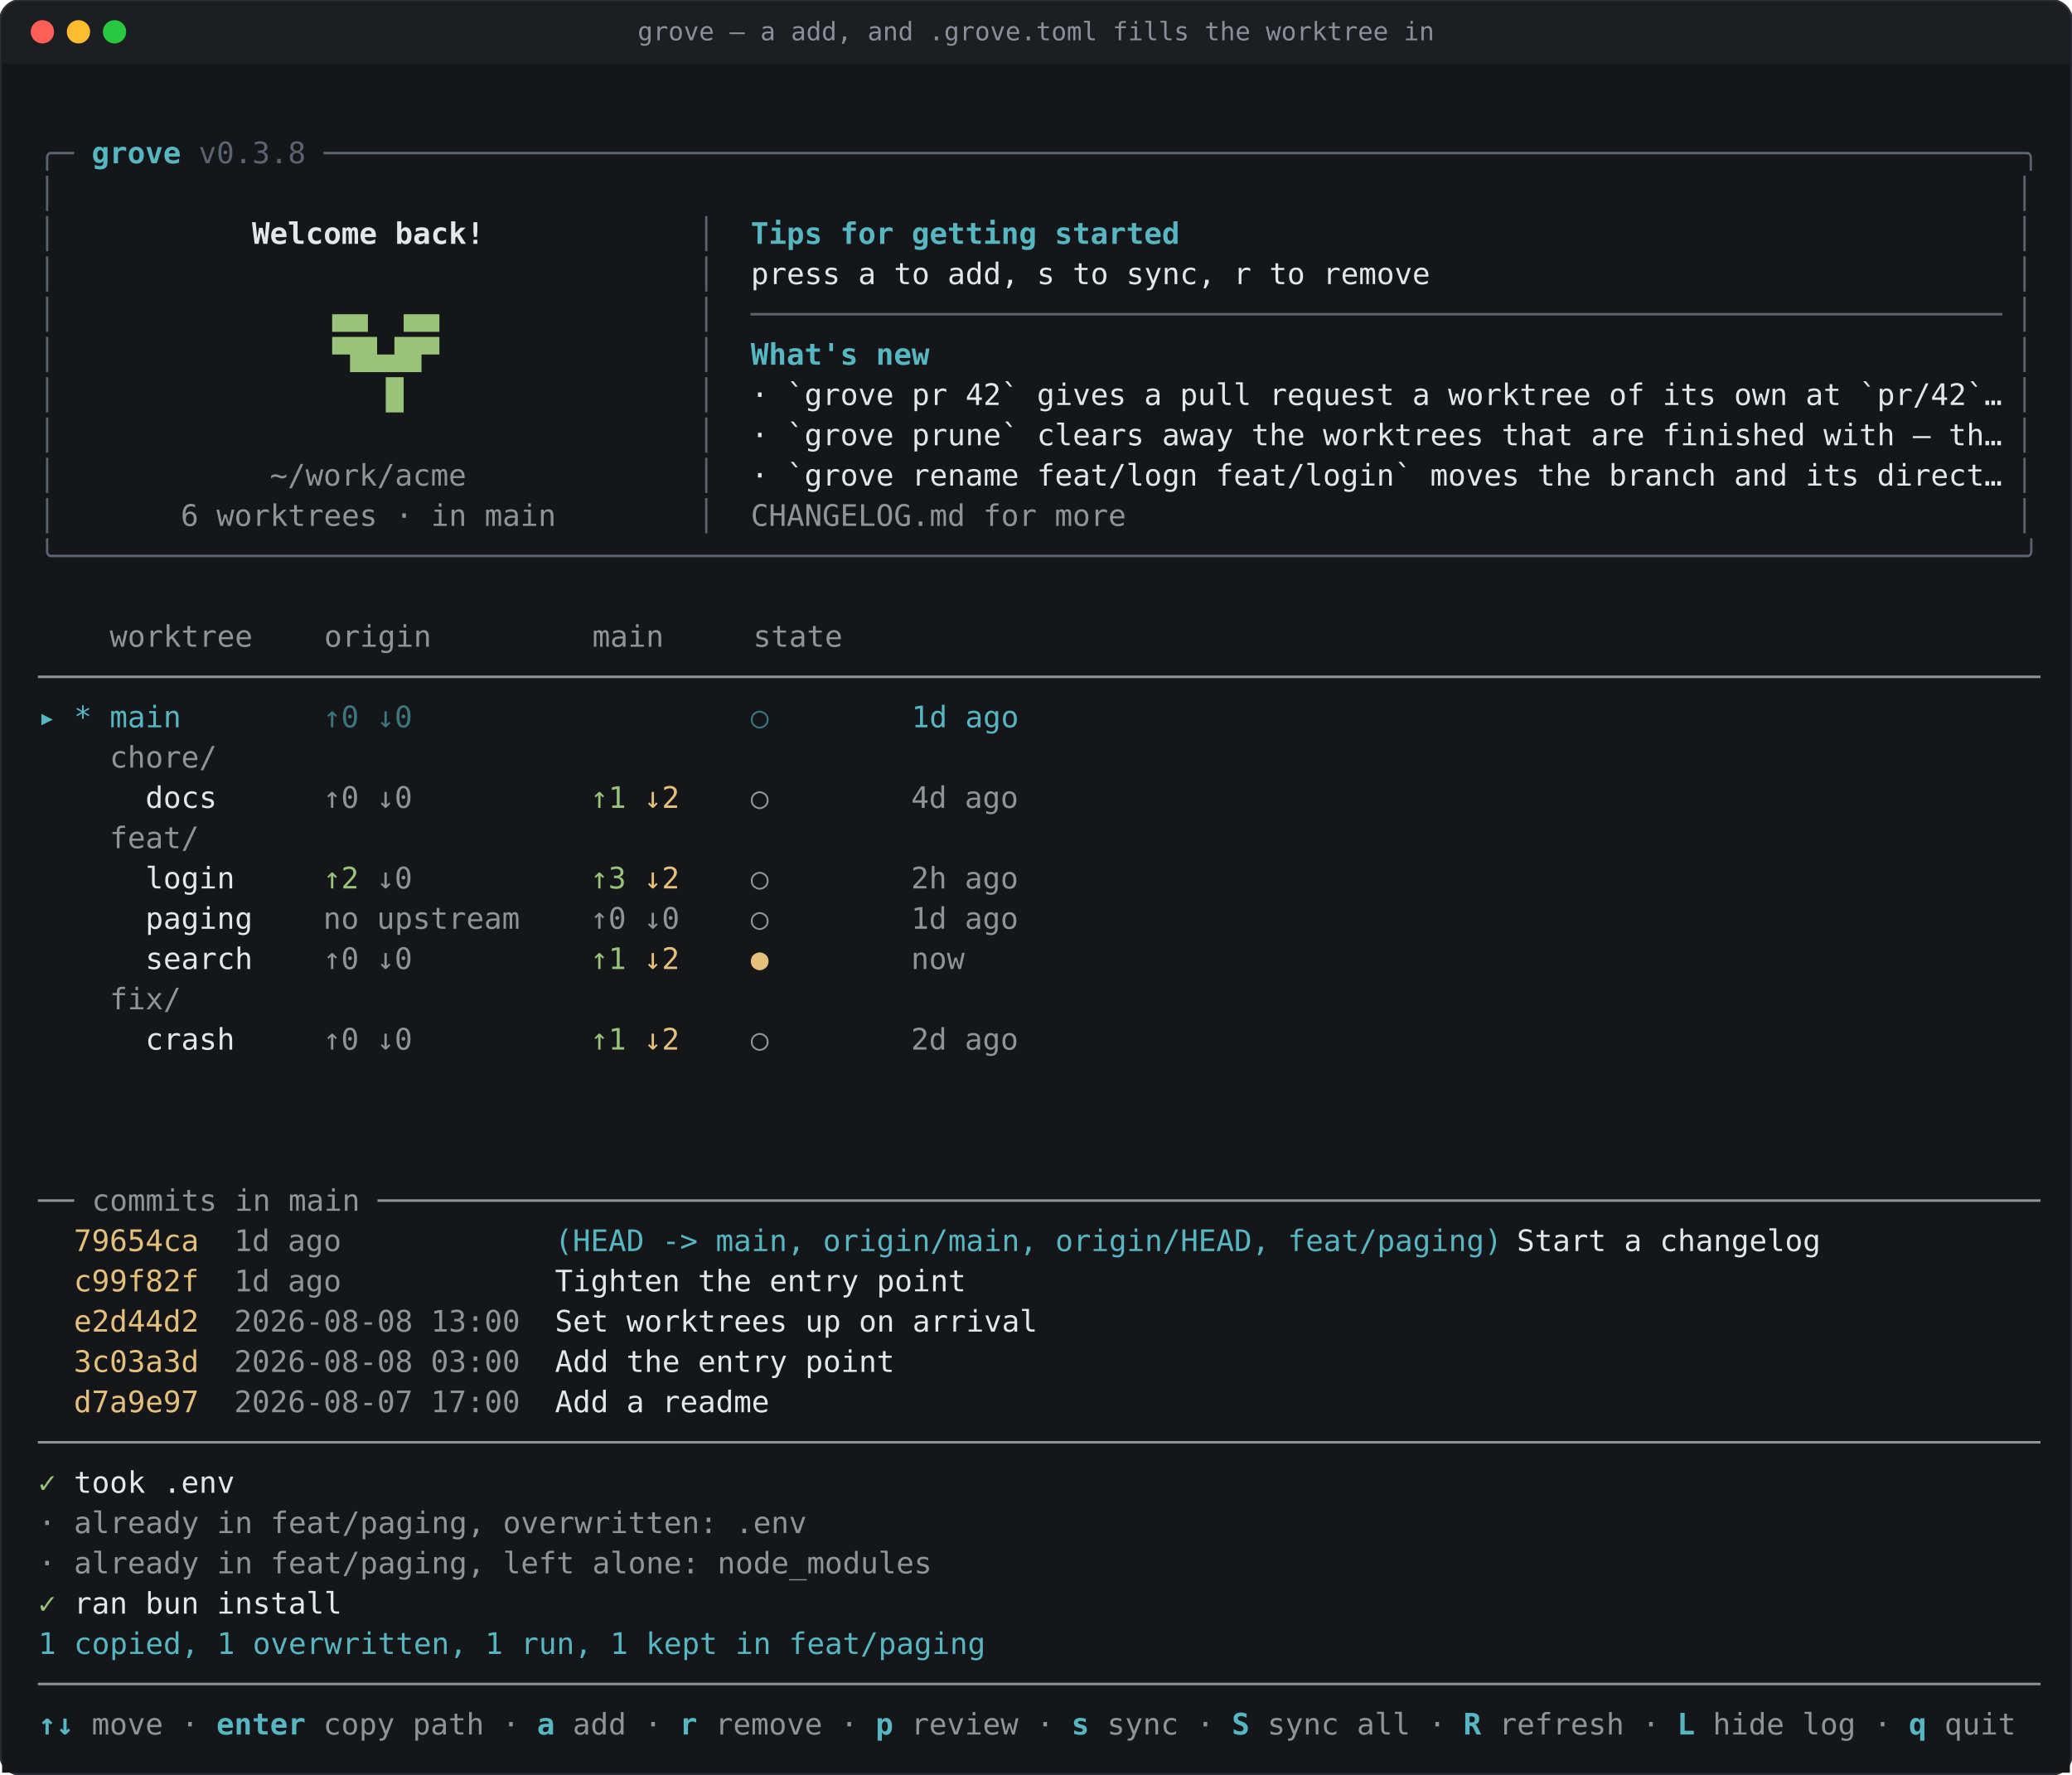
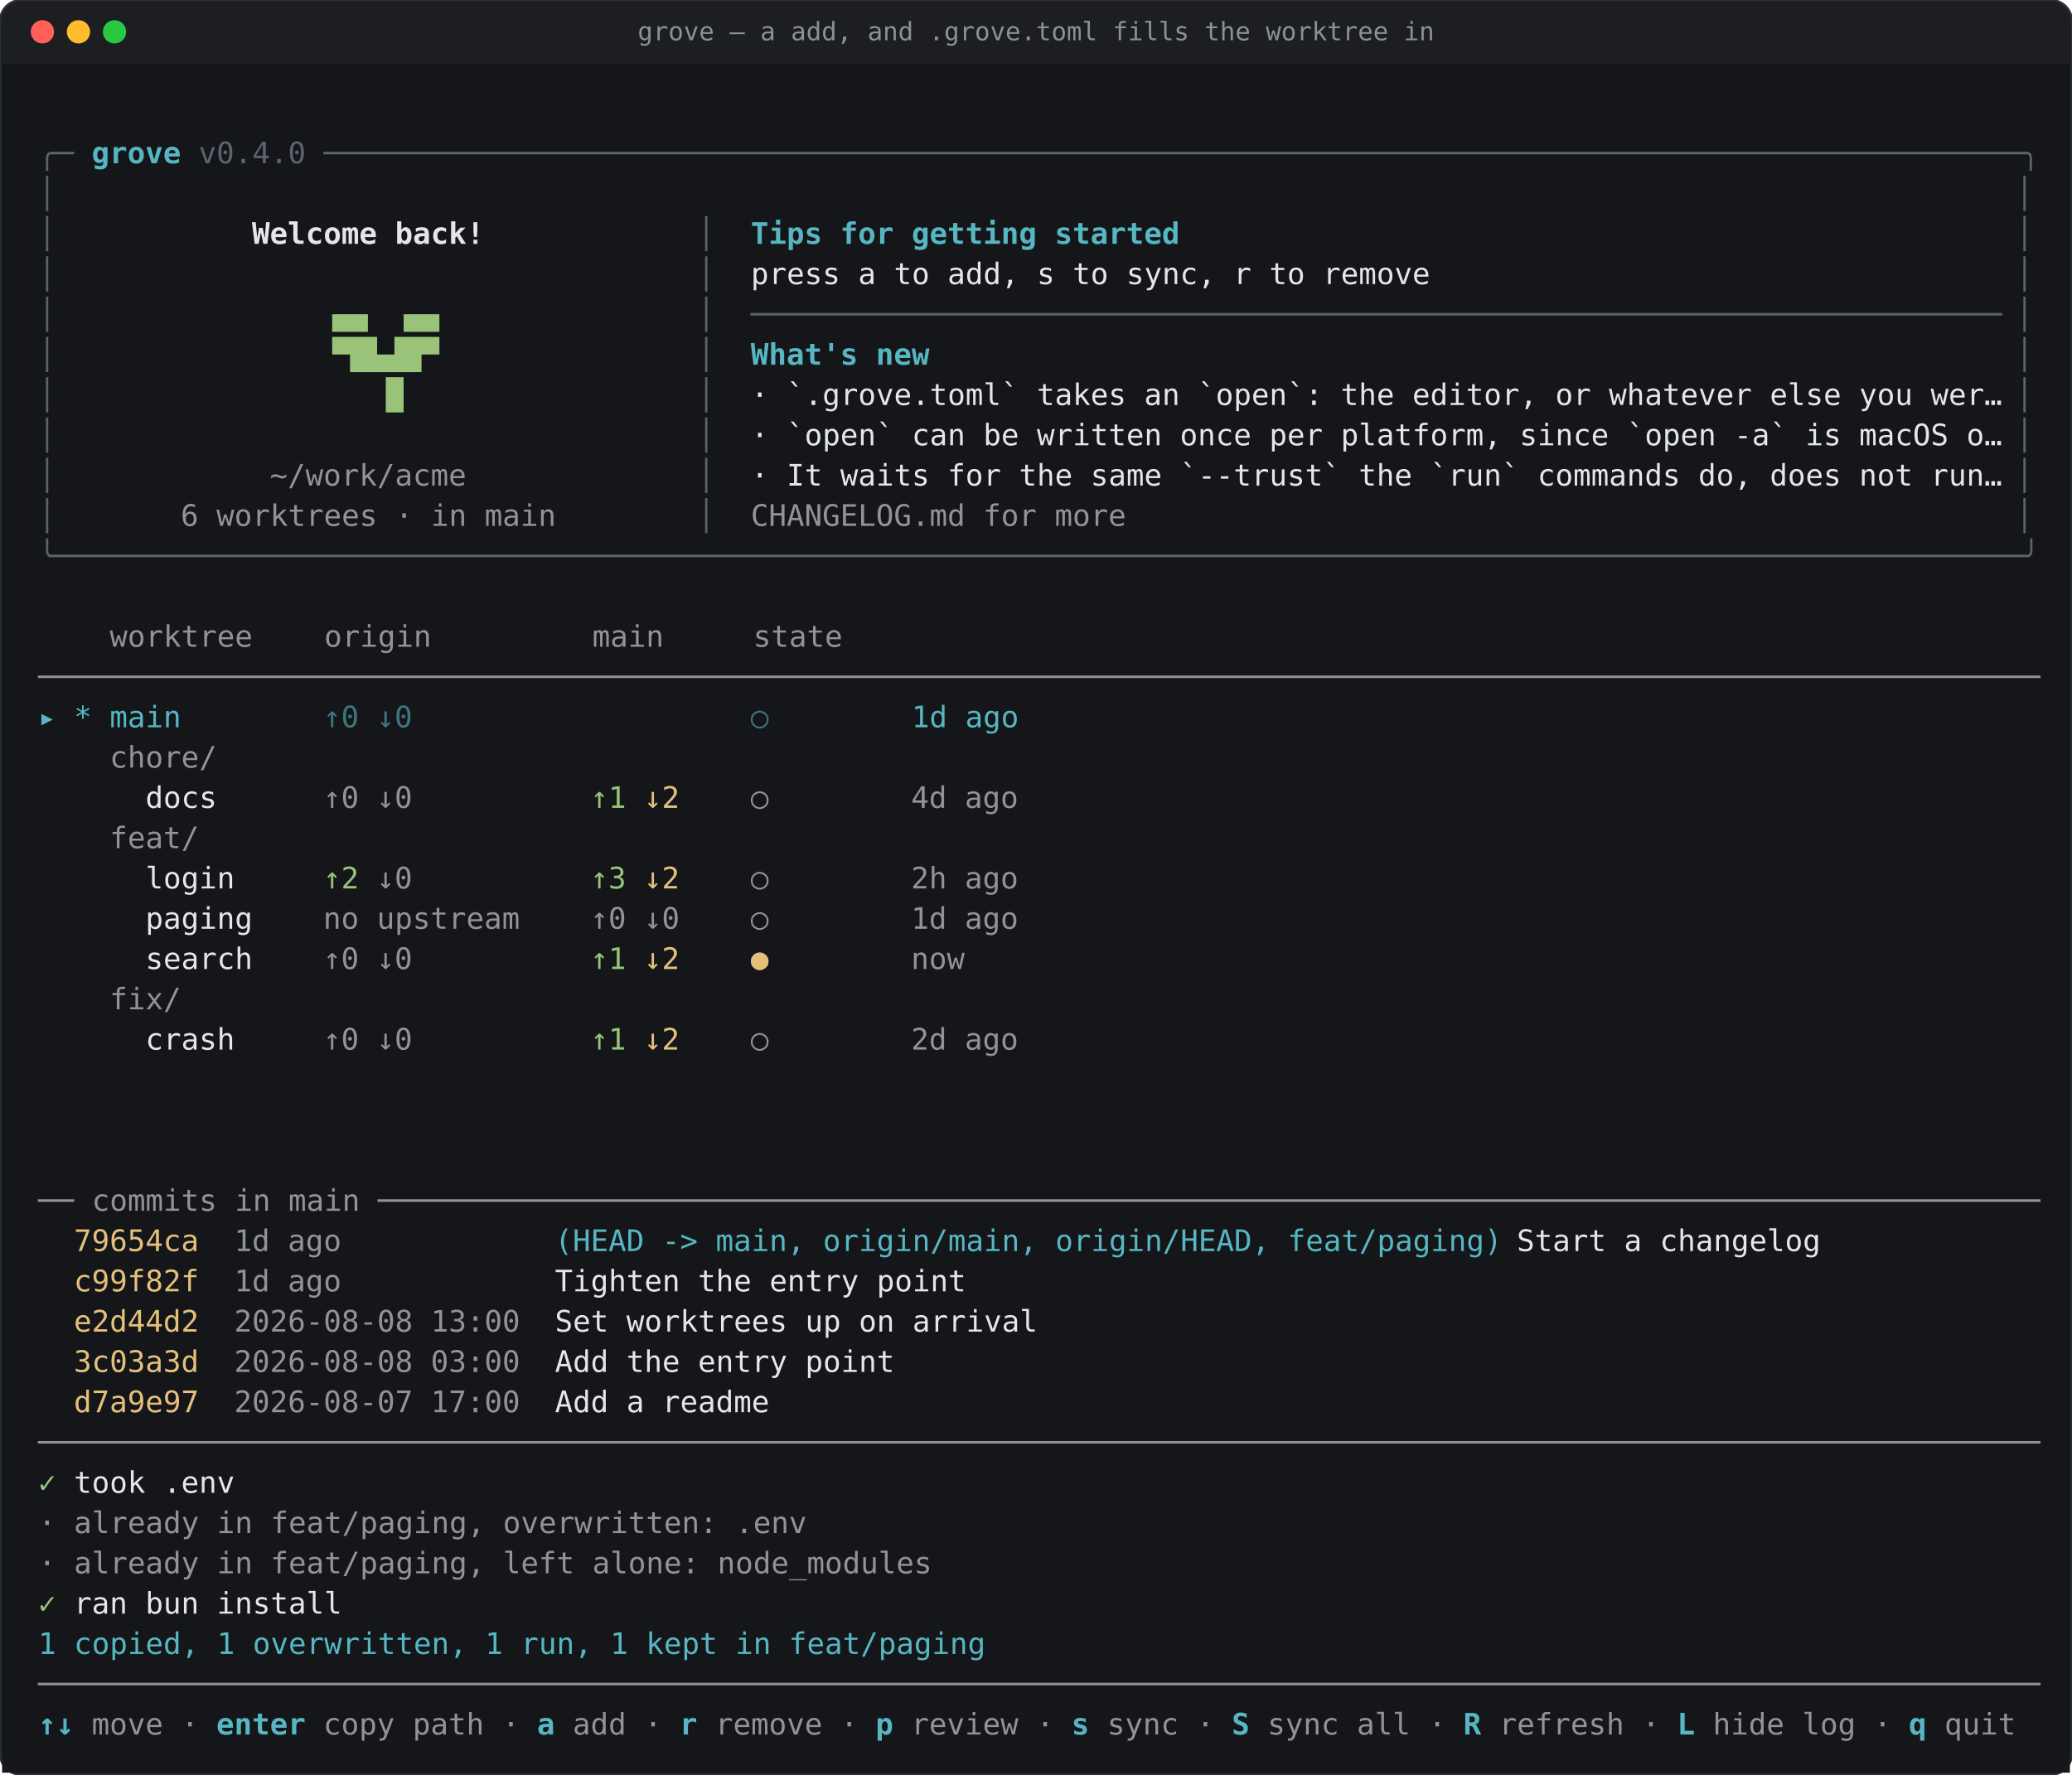
<svg xmlns="http://www.w3.org/2000/svg" width="977" height="837" viewBox="0 0 977 837" font-family="ui-monospace, SFMono-Regular, Menlo, Consolas, 'DejaVu Sans Mono', monospace" font-size="14">
  <rect width="977" height="837" rx="10" fill="#1c1e22" stroke="#2c2f36" />
  <rect x="1" y="30" width="975" height="806" fill="#141619" />
  <circle cx="20" cy="15" r="5.5" fill="#ff5f57" />
  <circle cx="37" cy="15" r="5.5" fill="#febc2e" />
  <circle cx="54" cy="15" r="5.5" fill="#28c840" />
  <text x="488.5" y="19" fill="#8b8f98" font-size="12" text-anchor="middle">grove — a add, and .grove.toml fills the worktree in</text>
  <text x="18.0" y="77.0" fill="#5c6370" textLength="25.2" lengthAdjust="spacingAndGlyphs" xml:space="preserve">╭─ </text>
  <text x="43.2" y="77.0" fill="#56b6c2" font-weight="600" textLength="42.0" lengthAdjust="spacingAndGlyphs" xml:space="preserve">grove</text>
-   <text x="85.2" y="77.0" fill="#5c6370" textLength="873.6" lengthAdjust="spacingAndGlyphs" xml:space="preserve"> v0.3.8 ───────────────────────────────────────────────────────────────────────────────────────────────╮</text>
+   <text x="85.2" y="77.0" fill="#5c6370" textLength="873.6" lengthAdjust="spacingAndGlyphs" xml:space="preserve"> v0.4.0 ───────────────────────────────────────────────────────────────────────────────────────────────╮</text>
  <text x="18.0" y="96.0" fill="#5c6370" textLength="8.4" lengthAdjust="spacingAndGlyphs" xml:space="preserve">│</text>
  <text x="950.4" y="96.0" fill="#5c6370" textLength="8.4" lengthAdjust="spacingAndGlyphs" xml:space="preserve">│</text>
  <text x="18.0" y="115.0" fill="#5c6370" textLength="8.4" lengthAdjust="spacingAndGlyphs" xml:space="preserve">│</text>
  <text x="118.8" y="115.0" fill="#e4e6ea" font-weight="600" textLength="109.2" lengthAdjust="spacingAndGlyphs" xml:space="preserve">Welcome back!</text>
  <text x="328.8" y="115.0" fill="#5c6370" textLength="8.4" lengthAdjust="spacingAndGlyphs" xml:space="preserve">│</text>
  <text x="354.0" y="115.0" fill="#56b6c2" font-weight="600" textLength="201.6" lengthAdjust="spacingAndGlyphs" xml:space="preserve">Tips for getting started</text>
  <text x="950.4" y="115.0" fill="#5c6370" textLength="8.4" lengthAdjust="spacingAndGlyphs" xml:space="preserve">│</text>
  <text x="18.0" y="134.0" fill="#5c6370" textLength="8.4" lengthAdjust="spacingAndGlyphs" xml:space="preserve">│</text>
  <text x="328.8" y="134.0" fill="#5c6370" textLength="8.4" lengthAdjust="spacingAndGlyphs" xml:space="preserve">│</text>
  <text x="337.2" y="134.0" fill="#e4e6ea" textLength="613.2" lengthAdjust="spacingAndGlyphs" xml:space="preserve">  press a to add, s to sync, r to remove                                 </text>
  <text x="950.4" y="134.0" fill="#5c6370" textLength="8.4" lengthAdjust="spacingAndGlyphs" xml:space="preserve">│</text>
  <text x="18.0" y="153.0" fill="#5c6370" textLength="8.4" lengthAdjust="spacingAndGlyphs" xml:space="preserve">│</text>
  <text x="152.4" y="153.0" fill="#98c379" textLength="58.8" lengthAdjust="spacingAndGlyphs" xml:space="preserve">▗▄▖ ▗▄▖</text>
  <text x="328.8" y="153.0" fill="#5c6370" textLength="8.4" lengthAdjust="spacingAndGlyphs" xml:space="preserve">│</text>
  <text x="354.0" y="153.0" fill="#5c6370" textLength="588.0" lengthAdjust="spacingAndGlyphs" xml:space="preserve">──────────────────────────────────────────────────────────────────────</text>
  <text x="950.4" y="153.0" fill="#5c6370" textLength="8.4" lengthAdjust="spacingAndGlyphs" xml:space="preserve">│</text>
  <text x="18.0" y="172.0" fill="#5c6370" textLength="8.4" lengthAdjust="spacingAndGlyphs" xml:space="preserve">│</text>
  <text x="152.4" y="172.0" fill="#98c379" textLength="58.8" lengthAdjust="spacingAndGlyphs" xml:space="preserve">▝▜█▄█▛▘</text>
  <text x="328.8" y="172.0" fill="#5c6370" textLength="8.4" lengthAdjust="spacingAndGlyphs" xml:space="preserve">│</text>
  <text x="354.0" y="172.0" fill="#56b6c2" font-weight="600" textLength="84.0" lengthAdjust="spacingAndGlyphs" xml:space="preserve">What's new</text>
  <text x="950.4" y="172.0" fill="#5c6370" textLength="8.4" lengthAdjust="spacingAndGlyphs" xml:space="preserve">│</text>
  <text x="18.0" y="191.0" fill="#5c6370" textLength="8.4" lengthAdjust="spacingAndGlyphs" xml:space="preserve">│</text>
  <text x="152.4" y="191.0" fill="#98c379" textLength="42.0" lengthAdjust="spacingAndGlyphs" xml:space="preserve">   ▐▌</text>
  <text x="328.8" y="191.0" fill="#5c6370" textLength="8.4" lengthAdjust="spacingAndGlyphs" xml:space="preserve">│</text>
-   <text x="337.2" y="191.0" fill="#e4e6ea" textLength="613.2" lengthAdjust="spacingAndGlyphs" xml:space="preserve">  · `grove pr 42` gives a pull request a worktree of its own at `pr/42`… </text>
+   <text x="337.2" y="191.0" fill="#e4e6ea" textLength="613.2" lengthAdjust="spacingAndGlyphs" xml:space="preserve">  · `.grove.toml` takes an `open`: the editor, or whatever else you wer… </text>
  <text x="950.4" y="191.0" fill="#5c6370" textLength="8.4" lengthAdjust="spacingAndGlyphs" xml:space="preserve">│</text>
  <text x="18.0" y="210.0" fill="#5c6370" textLength="8.4" lengthAdjust="spacingAndGlyphs" xml:space="preserve">│</text>
  <text x="328.8" y="210.0" fill="#5c6370" textLength="8.4" lengthAdjust="spacingAndGlyphs" xml:space="preserve">│</text>
-   <text x="337.2" y="210.0" fill="#e4e6ea" textLength="613.2" lengthAdjust="spacingAndGlyphs" xml:space="preserve">  · `grove prune` clears away the worktrees that are finished with — th… </text>
+   <text x="337.2" y="210.0" fill="#e4e6ea" textLength="613.2" lengthAdjust="spacingAndGlyphs" xml:space="preserve">  · `open` can be written once per platform, since `open -a` is macOS o… </text>
  <text x="950.4" y="210.0" fill="#5c6370" textLength="8.4" lengthAdjust="spacingAndGlyphs" xml:space="preserve">│</text>
  <text x="18.0" y="229.0" fill="#5c6370" textLength="8.4" lengthAdjust="spacingAndGlyphs" xml:space="preserve">│</text>
  <text x="127.2" y="229.0" fill="#e4e6ea" opacity="0.6" textLength="92.4" lengthAdjust="spacingAndGlyphs" xml:space="preserve">~/work/acme</text>
  <text x="328.8" y="229.0" fill="#5c6370" textLength="8.4" lengthAdjust="spacingAndGlyphs" xml:space="preserve">│</text>
-   <text x="337.2" y="229.0" fill="#e4e6ea" textLength="613.2" lengthAdjust="spacingAndGlyphs" xml:space="preserve">  · `grove rename feat/logn feat/login` moves the branch and its direct… </text>
+   <text x="337.2" y="229.0" fill="#e4e6ea" textLength="613.2" lengthAdjust="spacingAndGlyphs" xml:space="preserve">  · It waits for the same `--trust` the `run` commands do, does not run… </text>
  <text x="950.4" y="229.0" fill="#5c6370" textLength="8.4" lengthAdjust="spacingAndGlyphs" xml:space="preserve">│</text>
  <text x="18.0" y="248.0" fill="#5c6370" textLength="8.4" lengthAdjust="spacingAndGlyphs" xml:space="preserve">│</text>
  <text x="85.2" y="248.0" fill="#e4e6ea" opacity="0.6" textLength="176.4" lengthAdjust="spacingAndGlyphs" xml:space="preserve">6 worktrees · in main</text>
  <text x="328.8" y="248.0" fill="#5c6370" textLength="8.4" lengthAdjust="spacingAndGlyphs" xml:space="preserve">│</text>
  <text x="354.0" y="248.0" fill="#e4e6ea" opacity="0.6" textLength="176.4" lengthAdjust="spacingAndGlyphs" xml:space="preserve">CHANGELOG.md for more</text>
  <text x="950.4" y="248.0" fill="#5c6370" textLength="8.4" lengthAdjust="spacingAndGlyphs" xml:space="preserve">│</text>
  <text x="18.0" y="267.0" fill="#5c6370" textLength="940.8" lengthAdjust="spacingAndGlyphs" xml:space="preserve">╰──────────────────────────────────────────────────────────────────────────────────────────────────────────────╯</text>
  <text x="18.0" y="305.0" fill="#e4e6ea" opacity="0.6" textLength="378.0" lengthAdjust="spacingAndGlyphs" xml:space="preserve">    worktree    origin         main     state</text>
  <text x="18.0" y="324.0" fill="#e4e6ea" opacity="0.6" textLength="940.8" lengthAdjust="spacingAndGlyphs" xml:space="preserve">────────────────────────────────────────────────────────────────────────────────────────────────────────────────</text>
  <text x="18.0" y="343.0" fill="#56b6c2" textLength="134.4" lengthAdjust="spacingAndGlyphs" xml:space="preserve">▸ * main        </text>
  <text x="152.4" y="343.0" fill="#56b6c2" opacity="0.6" textLength="16.8" lengthAdjust="spacingAndGlyphs" xml:space="preserve">↑0</text>
  <text x="177.6" y="343.0" fill="#56b6c2" opacity="0.6" textLength="16.8" lengthAdjust="spacingAndGlyphs" xml:space="preserve">↓0</text>
  <text x="354.0" y="343.0" fill="#56b6c2" opacity="0.6" textLength="8.4" lengthAdjust="spacingAndGlyphs" xml:space="preserve">○</text>
  <text x="362.4" y="343.0" fill="#56b6c2" textLength="117.6" lengthAdjust="spacingAndGlyphs" xml:space="preserve">        1d ago</text>
  <text x="18.0" y="362.0" fill="#e4e6ea" opacity="0.6" textLength="84.0" lengthAdjust="spacingAndGlyphs" xml:space="preserve">    chore/</text>
  <text x="18.0" y="381.0" fill="#e4e6ea" textLength="134.4" lengthAdjust="spacingAndGlyphs" xml:space="preserve">      docs      </text>
  <text x="152.4" y="381.0" fill="#e4e6ea" opacity="0.6" textLength="16.8" lengthAdjust="spacingAndGlyphs" xml:space="preserve">↑0</text>
  <text x="177.6" y="381.0" fill="#e4e6ea" opacity="0.6" textLength="16.8" lengthAdjust="spacingAndGlyphs" xml:space="preserve">↓0</text>
  <text x="278.4" y="381.0" fill="#98c379" textLength="16.8" lengthAdjust="spacingAndGlyphs" xml:space="preserve">↑1</text>
  <text x="303.6" y="381.0" fill="#e5c07b" textLength="16.8" lengthAdjust="spacingAndGlyphs" xml:space="preserve">↓2</text>
  <text x="354.0" y="381.0" fill="#e4e6ea" opacity="0.6" textLength="8.4" lengthAdjust="spacingAndGlyphs" xml:space="preserve">○</text>
  <text x="429.6" y="381.0" fill="#e4e6ea" opacity="0.6" textLength="50.4" lengthAdjust="spacingAndGlyphs" xml:space="preserve">4d ago</text>
  <text x="18.0" y="400.0" fill="#e4e6ea" opacity="0.6" textLength="75.6" lengthAdjust="spacingAndGlyphs" xml:space="preserve">    feat/</text>
  <text x="18.0" y="419.0" fill="#e4e6ea" textLength="134.4" lengthAdjust="spacingAndGlyphs" xml:space="preserve">      login     </text>
  <text x="152.4" y="419.0" fill="#98c379" textLength="16.8" lengthAdjust="spacingAndGlyphs" xml:space="preserve">↑2</text>
  <text x="177.6" y="419.0" fill="#e4e6ea" opacity="0.6" textLength="16.8" lengthAdjust="spacingAndGlyphs" xml:space="preserve">↓0</text>
  <text x="278.4" y="419.0" fill="#98c379" textLength="16.8" lengthAdjust="spacingAndGlyphs" xml:space="preserve">↑3</text>
  <text x="303.6" y="419.0" fill="#e5c07b" textLength="16.8" lengthAdjust="spacingAndGlyphs" xml:space="preserve">↓2</text>
  <text x="354.0" y="419.0" fill="#e4e6ea" opacity="0.6" textLength="8.4" lengthAdjust="spacingAndGlyphs" xml:space="preserve">○</text>
  <text x="429.6" y="419.0" fill="#e4e6ea" opacity="0.6" textLength="50.4" lengthAdjust="spacingAndGlyphs" xml:space="preserve">2h ago</text>
  <text x="18.0" y="438.0" fill="#e4e6ea" textLength="134.4" lengthAdjust="spacingAndGlyphs" xml:space="preserve">      paging    </text>
  <text x="152.4" y="438.0" fill="#e4e6ea" opacity="0.6" textLength="92.4" lengthAdjust="spacingAndGlyphs" xml:space="preserve">no upstream</text>
  <text x="278.4" y="438.0" fill="#e4e6ea" opacity="0.6" textLength="16.8" lengthAdjust="spacingAndGlyphs" xml:space="preserve">↑0</text>
  <text x="303.6" y="438.0" fill="#e4e6ea" opacity="0.6" textLength="16.8" lengthAdjust="spacingAndGlyphs" xml:space="preserve">↓0</text>
  <text x="354.0" y="438.0" fill="#e4e6ea" opacity="0.6" textLength="8.4" lengthAdjust="spacingAndGlyphs" xml:space="preserve">○</text>
  <text x="429.6" y="438.0" fill="#e4e6ea" opacity="0.6" textLength="50.4" lengthAdjust="spacingAndGlyphs" xml:space="preserve">1d ago</text>
  <text x="18.0" y="457.0" fill="#e4e6ea" textLength="134.4" lengthAdjust="spacingAndGlyphs" xml:space="preserve">      search    </text>
  <text x="152.4" y="457.0" fill="#e4e6ea" opacity="0.6" textLength="16.8" lengthAdjust="spacingAndGlyphs" xml:space="preserve">↑0</text>
  <text x="177.6" y="457.0" fill="#e4e6ea" opacity="0.6" textLength="16.8" lengthAdjust="spacingAndGlyphs" xml:space="preserve">↓0</text>
  <text x="278.4" y="457.0" fill="#98c379" textLength="16.8" lengthAdjust="spacingAndGlyphs" xml:space="preserve">↑1</text>
  <text x="303.6" y="457.0" fill="#e5c07b" textLength="16.8" lengthAdjust="spacingAndGlyphs" xml:space="preserve">↓2</text>
  <text x="354.0" y="457.0" fill="#e5c07b" textLength="8.4" lengthAdjust="spacingAndGlyphs" xml:space="preserve">●</text>
  <text x="429.6" y="457.0" fill="#e4e6ea" opacity="0.6" textLength="50.4" lengthAdjust="spacingAndGlyphs" xml:space="preserve">now   </text>
  <text x="18.0" y="476.0" fill="#e4e6ea" opacity="0.6" textLength="67.2" lengthAdjust="spacingAndGlyphs" xml:space="preserve">    fix/</text>
  <text x="18.0" y="495.0" fill="#e4e6ea" textLength="134.4" lengthAdjust="spacingAndGlyphs" xml:space="preserve">      crash     </text>
  <text x="152.4" y="495.0" fill="#e4e6ea" opacity="0.6" textLength="16.8" lengthAdjust="spacingAndGlyphs" xml:space="preserve">↑0</text>
  <text x="177.6" y="495.0" fill="#e4e6ea" opacity="0.6" textLength="16.8" lengthAdjust="spacingAndGlyphs" xml:space="preserve">↓0</text>
  <text x="278.4" y="495.0" fill="#98c379" textLength="16.8" lengthAdjust="spacingAndGlyphs" xml:space="preserve">↑1</text>
  <text x="303.6" y="495.0" fill="#e5c07b" textLength="16.8" lengthAdjust="spacingAndGlyphs" xml:space="preserve">↓2</text>
  <text x="354.0" y="495.0" fill="#e4e6ea" opacity="0.6" textLength="8.4" lengthAdjust="spacingAndGlyphs" xml:space="preserve">○</text>
  <text x="429.6" y="495.0" fill="#e4e6ea" opacity="0.6" textLength="50.4" lengthAdjust="spacingAndGlyphs" xml:space="preserve">2d ago</text>
  <text x="18.0" y="571.0" fill="#e4e6ea" opacity="0.6" textLength="940.8" lengthAdjust="spacingAndGlyphs" xml:space="preserve">── commits in main ─────────────────────────────────────────────────────────────────────────────────────────────</text>
  <text x="34.8" y="590.0" fill="#e5c07b" textLength="58.8" lengthAdjust="spacingAndGlyphs" xml:space="preserve">79654ca</text>
  <text x="110.4" y="590.0" fill="#e4e6ea" opacity="0.6" textLength="134.4" lengthAdjust="spacingAndGlyphs" xml:space="preserve">1d ago          </text>
  <text x="261.6" y="590.0" fill="#56b6c2" textLength="453.6" lengthAdjust="spacingAndGlyphs" xml:space="preserve">(HEAD -&gt; main, origin/main, origin/HEAD, feat/paging) </text>
  <text x="715.2" y="590.0" fill="#e4e6ea" textLength="142.8" lengthAdjust="spacingAndGlyphs" xml:space="preserve">Start a changelog</text>
  <text x="34.8" y="609.0" fill="#e5c07b" textLength="58.8" lengthAdjust="spacingAndGlyphs" xml:space="preserve">c99f82f</text>
  <text x="110.4" y="609.0" fill="#e4e6ea" opacity="0.6" textLength="134.4" lengthAdjust="spacingAndGlyphs" xml:space="preserve">1d ago          </text>
  <text x="244.8" y="609.0" fill="#e4e6ea" textLength="210.0" lengthAdjust="spacingAndGlyphs" xml:space="preserve">  Tighten the entry point</text>
  <text x="34.8" y="628.0" fill="#e5c07b" textLength="58.8" lengthAdjust="spacingAndGlyphs" xml:space="preserve">e2d44d2</text>
  <text x="110.4" y="628.0" fill="#e4e6ea" opacity="0.6" textLength="134.4" lengthAdjust="spacingAndGlyphs" xml:space="preserve">2026-08-08 13:00</text>
  <text x="244.8" y="628.0" fill="#e4e6ea" textLength="243.6" lengthAdjust="spacingAndGlyphs" xml:space="preserve">  Set worktrees up on arrival</text>
  <text x="34.8" y="647.0" fill="#e5c07b" textLength="58.8" lengthAdjust="spacingAndGlyphs" xml:space="preserve">3c03a3d</text>
  <text x="110.4" y="647.0" fill="#e4e6ea" opacity="0.6" textLength="134.4" lengthAdjust="spacingAndGlyphs" xml:space="preserve">2026-08-08 03:00</text>
  <text x="244.8" y="647.0" fill="#e4e6ea" textLength="176.4" lengthAdjust="spacingAndGlyphs" xml:space="preserve">  Add the entry point</text>
  <text x="34.8" y="666.0" fill="#e5c07b" textLength="58.8" lengthAdjust="spacingAndGlyphs" xml:space="preserve">d7a9e97</text>
  <text x="110.4" y="666.0" fill="#e4e6ea" opacity="0.6" textLength="134.4" lengthAdjust="spacingAndGlyphs" xml:space="preserve">2026-08-07 17:00</text>
  <text x="244.8" y="666.0" fill="#e4e6ea" textLength="117.6" lengthAdjust="spacingAndGlyphs" xml:space="preserve">  Add a readme</text>
  <text x="18.0" y="685.0" fill="#e4e6ea" opacity="0.6" textLength="940.8" lengthAdjust="spacingAndGlyphs" xml:space="preserve">────────────────────────────────────────────────────────────────────────────────────────────────────────────────</text>
  <text x="18.0" y="704.0" fill="#98c379" textLength="8.4" lengthAdjust="spacingAndGlyphs" xml:space="preserve">✓</text>
  <text x="26.4" y="704.0" fill="#e4e6ea" textLength="84.0" lengthAdjust="spacingAndGlyphs" xml:space="preserve"> took .env</text>
  <text x="18.0" y="723.0" fill="#e4e6ea" opacity="0.6" textLength="361.2" lengthAdjust="spacingAndGlyphs" xml:space="preserve">· already in feat/paging, overwritten: .env</text>
  <text x="18.0" y="742.0" fill="#e4e6ea" opacity="0.6" textLength="420.0" lengthAdjust="spacingAndGlyphs" xml:space="preserve">· already in feat/paging, left alone: node_modules</text>
  <text x="18.0" y="761.0" fill="#98c379" textLength="8.4" lengthAdjust="spacingAndGlyphs" xml:space="preserve">✓</text>
  <text x="26.4" y="761.0" fill="#e4e6ea" textLength="134.4" lengthAdjust="spacingAndGlyphs" xml:space="preserve"> ran bun install</text>
  <text x="18.0" y="780.0" fill="#56b6c2" textLength="445.2" lengthAdjust="spacingAndGlyphs" xml:space="preserve">1 copied, 1 overwritten, 1 run, 1 kept in feat/paging</text>
  <text x="18.0" y="799.0" fill="#e4e6ea" opacity="0.6" textLength="940.8" lengthAdjust="spacingAndGlyphs" xml:space="preserve">────────────────────────────────────────────────────────────────────────────────────────────────────────────────</text>
  <text x="18.0" y="818.0" fill="#56b6c2" font-weight="600" textLength="16.8" lengthAdjust="spacingAndGlyphs" xml:space="preserve">↑↓</text>
  <text x="34.8" y="818.0" fill="#e4e6ea" opacity="0.6" textLength="67.2" lengthAdjust="spacingAndGlyphs" xml:space="preserve"> move · </text>
  <text x="102.0" y="818.0" fill="#56b6c2" font-weight="600" textLength="42.0" lengthAdjust="spacingAndGlyphs" xml:space="preserve">enter</text>
  <text x="144.0" y="818.0" fill="#e4e6ea" opacity="0.6" textLength="109.2" lengthAdjust="spacingAndGlyphs" xml:space="preserve"> copy path · </text>
  <text x="253.2" y="818.0" fill="#56b6c2" font-weight="600" textLength="8.4" lengthAdjust="spacingAndGlyphs" xml:space="preserve">a</text>
  <text x="261.6" y="818.0" fill="#e4e6ea" opacity="0.6" textLength="58.8" lengthAdjust="spacingAndGlyphs" xml:space="preserve"> add · </text>
  <text x="320.4" y="818.0" fill="#56b6c2" font-weight="600" textLength="8.4" lengthAdjust="spacingAndGlyphs" xml:space="preserve">r</text>
  <text x="328.8" y="818.0" fill="#e4e6ea" opacity="0.6" textLength="84.0" lengthAdjust="spacingAndGlyphs" xml:space="preserve"> remove · </text>
  <text x="412.8" y="818.0" fill="#56b6c2" font-weight="600" textLength="8.4" lengthAdjust="spacingAndGlyphs" xml:space="preserve">p</text>
  <text x="421.2" y="818.0" fill="#e4e6ea" opacity="0.6" textLength="84.0" lengthAdjust="spacingAndGlyphs" xml:space="preserve"> review · </text>
  <text x="505.2" y="818.0" fill="#56b6c2" font-weight="600" textLength="8.4" lengthAdjust="spacingAndGlyphs" xml:space="preserve">s</text>
  <text x="513.6" y="818.0" fill="#e4e6ea" opacity="0.6" textLength="67.2" lengthAdjust="spacingAndGlyphs" xml:space="preserve"> sync · </text>
  <text x="580.8" y="818.0" fill="#56b6c2" font-weight="600" textLength="8.4" lengthAdjust="spacingAndGlyphs" xml:space="preserve">S</text>
  <text x="589.2" y="818.0" fill="#e4e6ea" opacity="0.6" textLength="100.8" lengthAdjust="spacingAndGlyphs" xml:space="preserve"> sync all · </text>
  <text x="690.0" y="818.0" fill="#56b6c2" font-weight="600" textLength="8.4" lengthAdjust="spacingAndGlyphs" xml:space="preserve">R</text>
  <text x="698.4" y="818.0" fill="#e4e6ea" opacity="0.6" textLength="92.4" lengthAdjust="spacingAndGlyphs" xml:space="preserve"> refresh · </text>
  <text x="790.8" y="818.0" fill="#56b6c2" font-weight="600" textLength="8.4" lengthAdjust="spacingAndGlyphs" xml:space="preserve">L</text>
  <text x="799.2" y="818.0" fill="#e4e6ea" opacity="0.6" textLength="100.8" lengthAdjust="spacingAndGlyphs" xml:space="preserve"> hide log · </text>
  <text x="900.0" y="818.0" fill="#56b6c2" font-weight="600" textLength="8.4" lengthAdjust="spacingAndGlyphs" xml:space="preserve">q</text>
  <text x="908.4" y="818.0" fill="#e4e6ea" opacity="0.6" textLength="42.0" lengthAdjust="spacingAndGlyphs" xml:space="preserve"> quit</text>
</svg>
